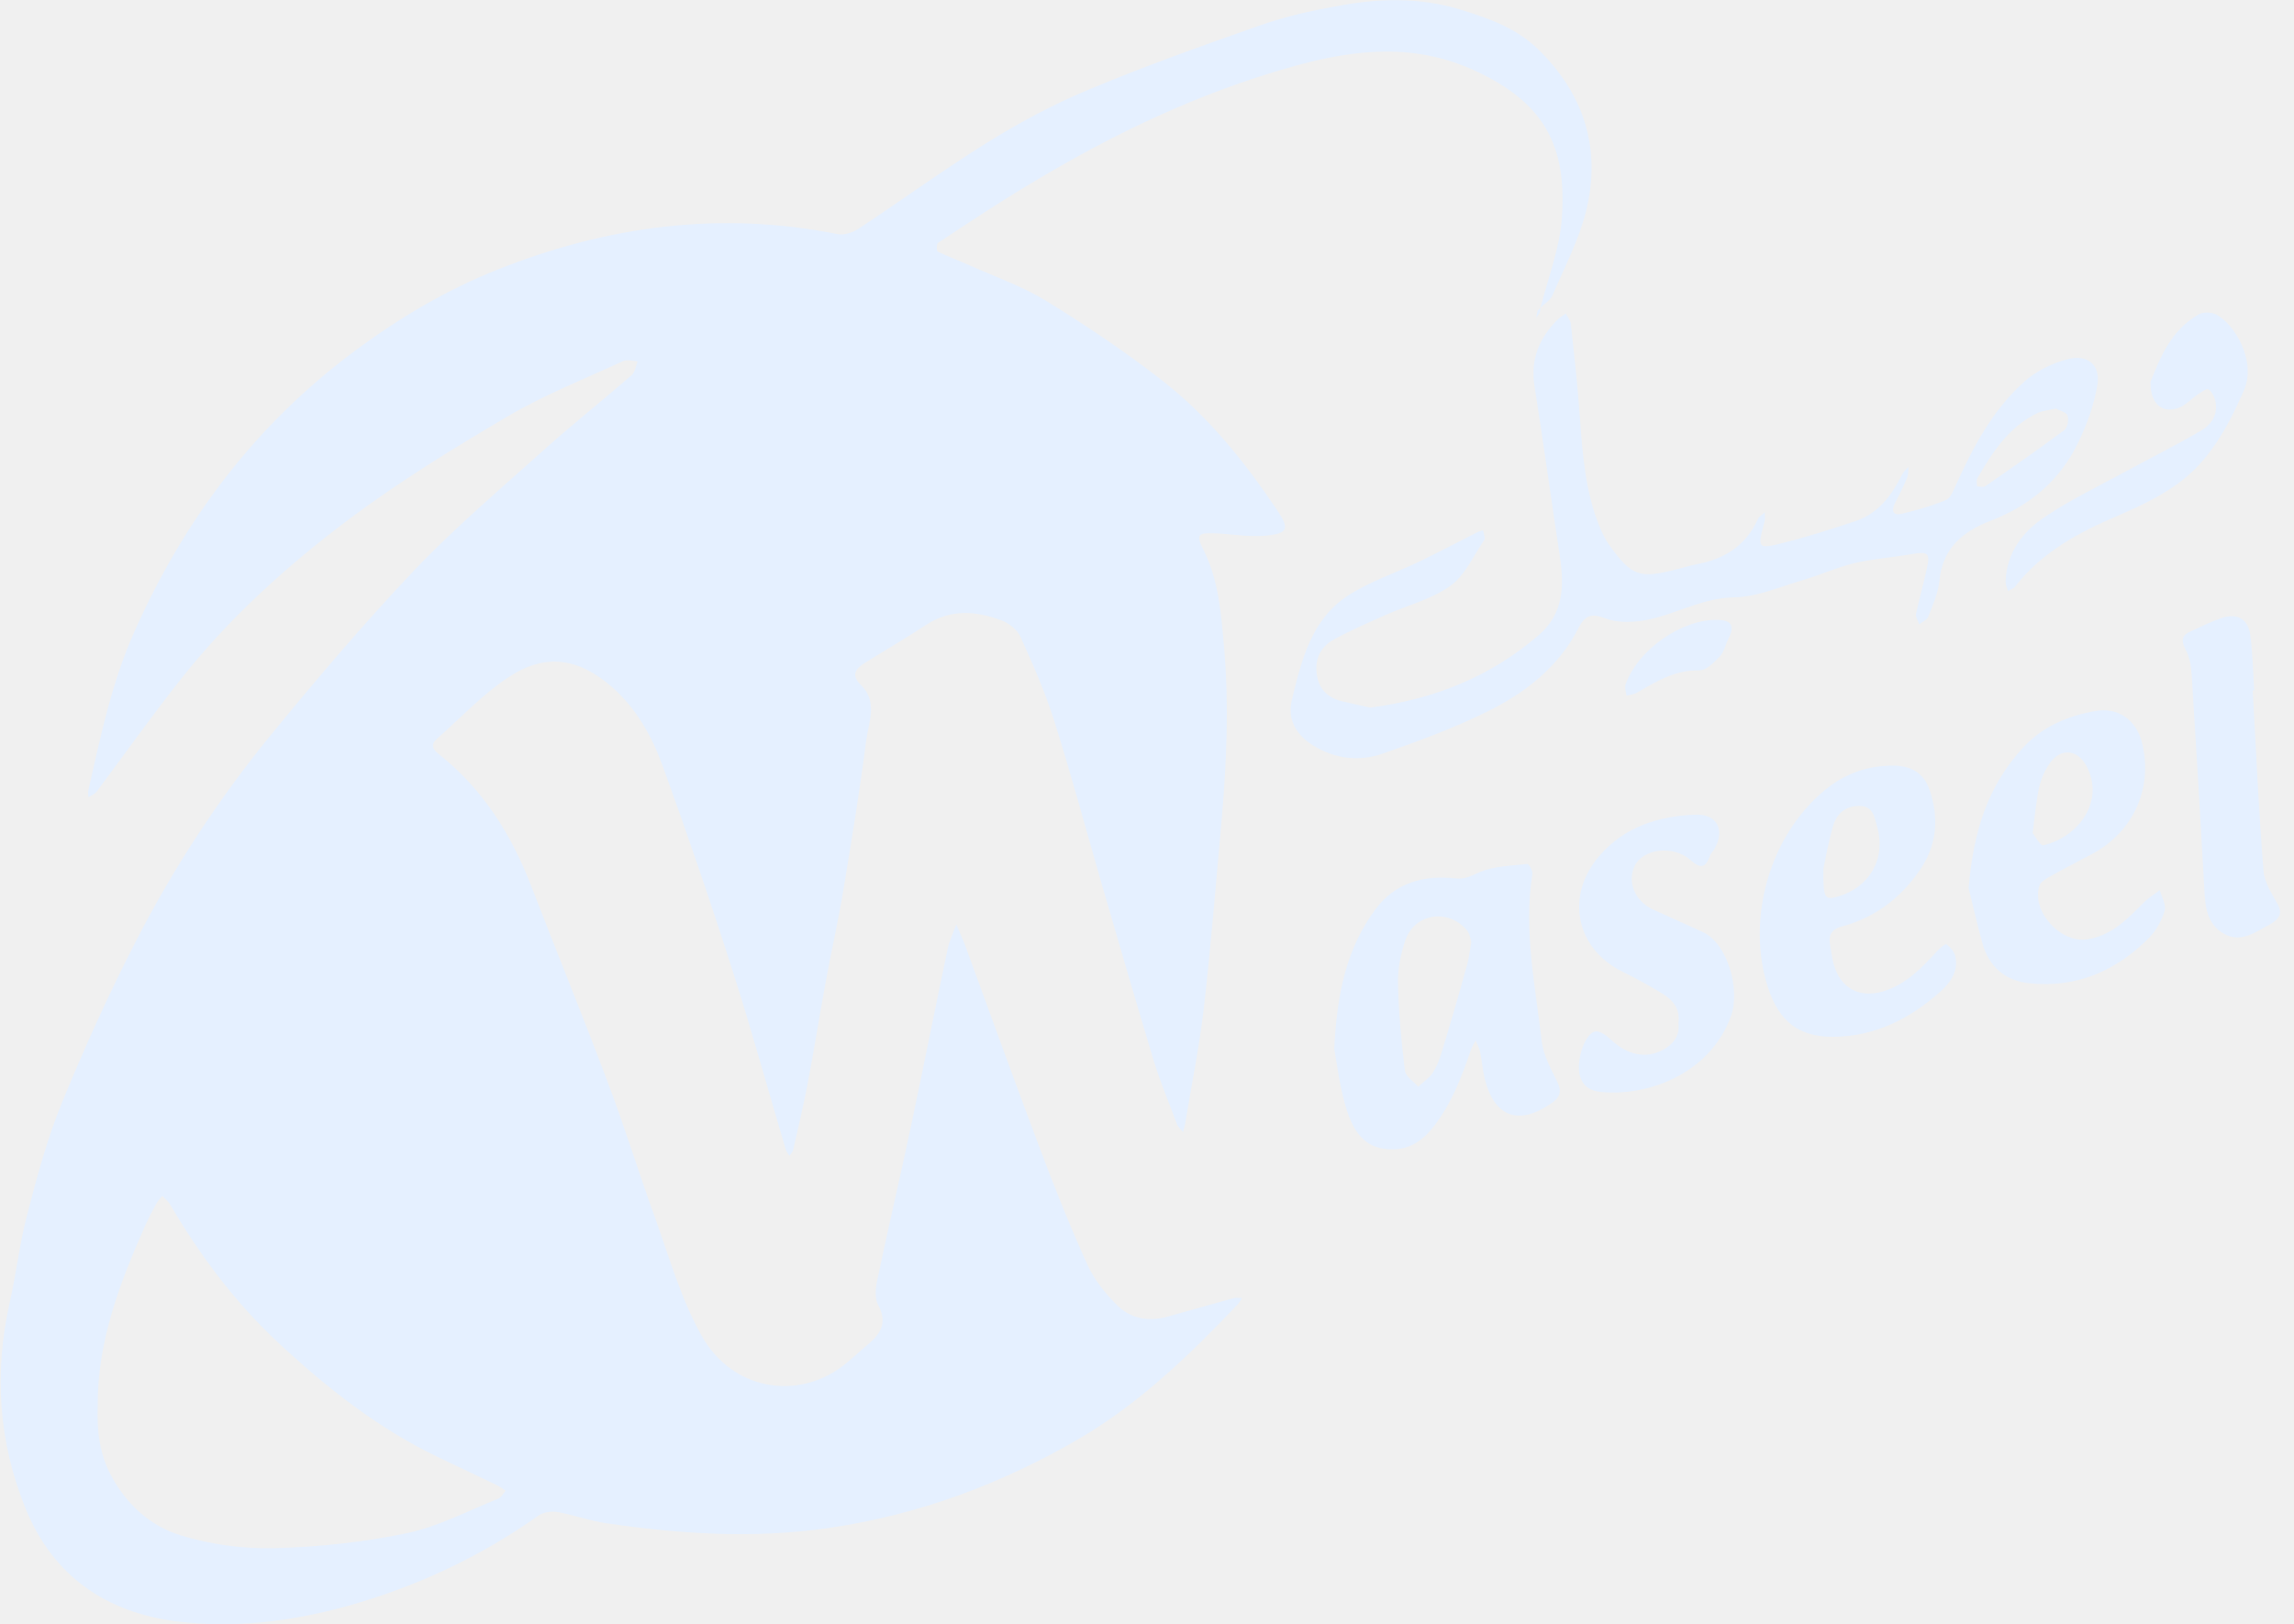
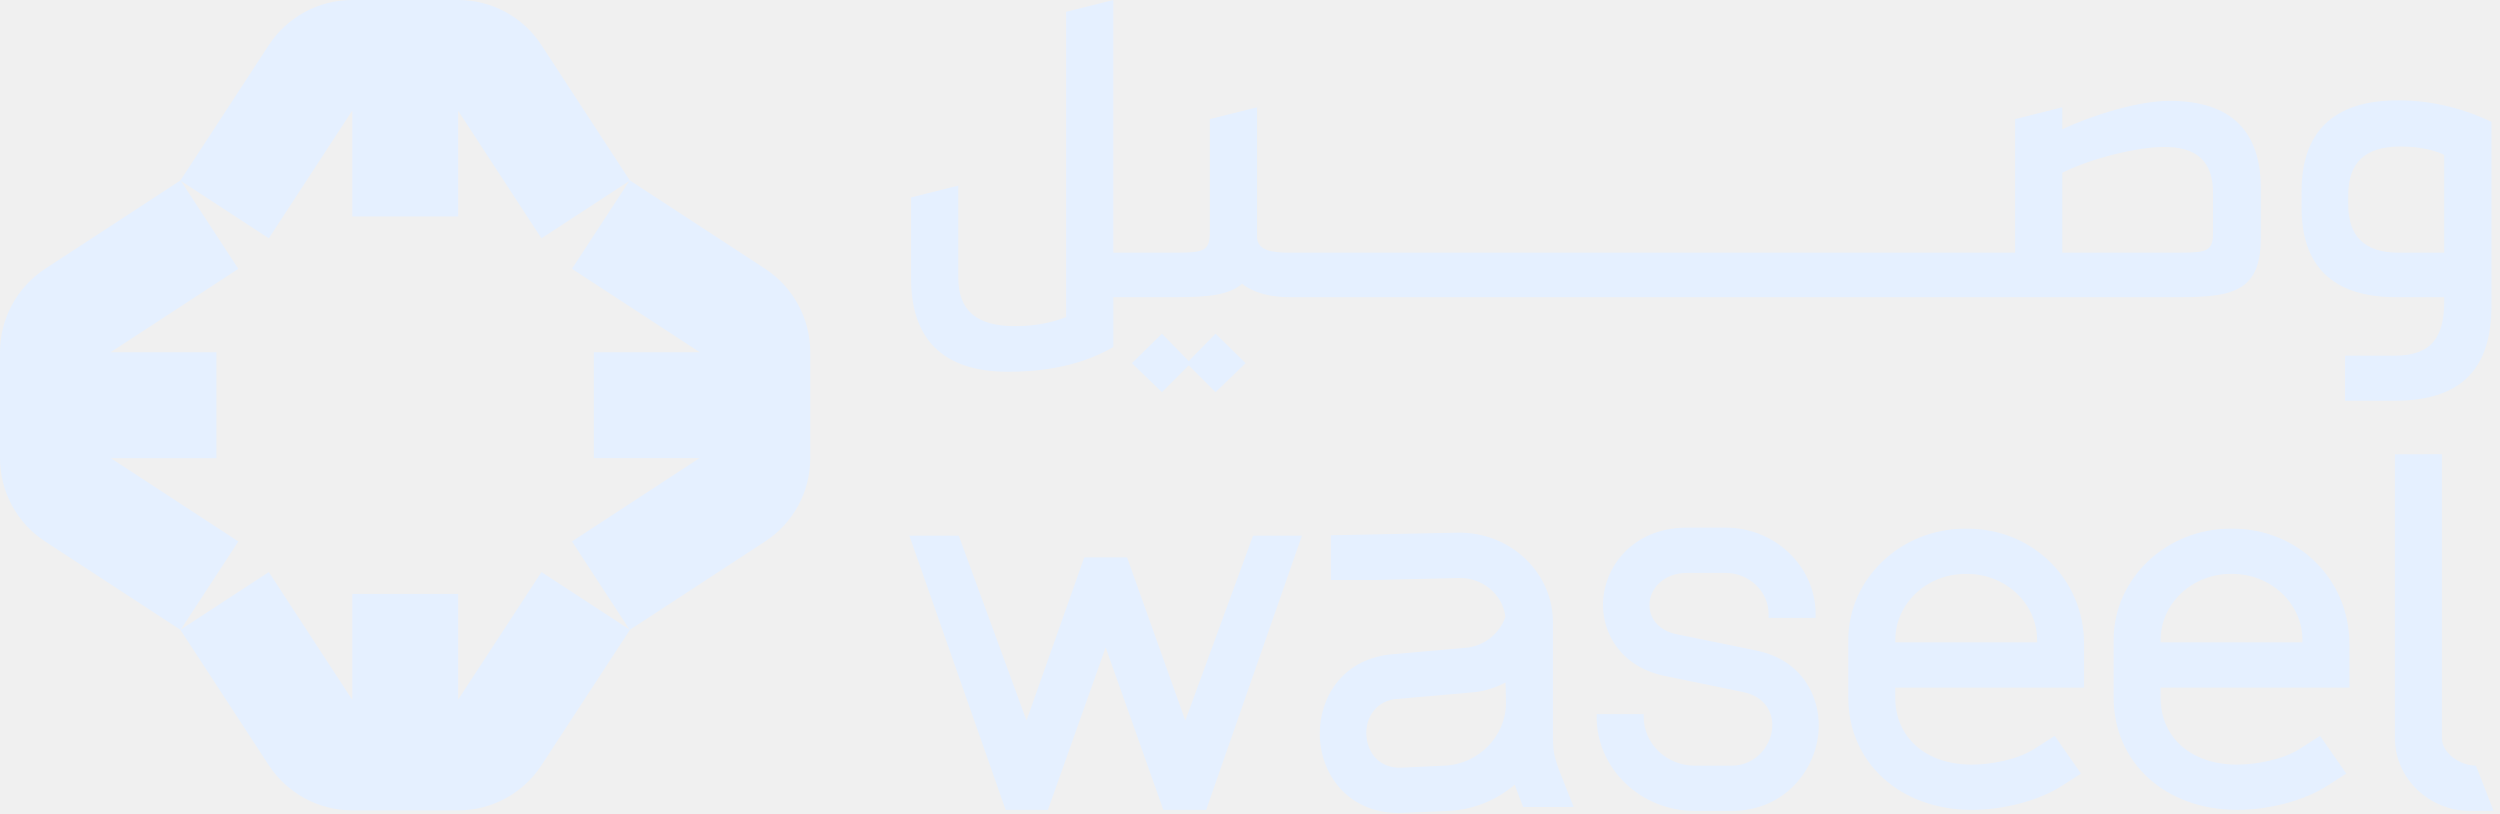
- <svg xmlns="http://www.w3.org/2000/svg" width="100%" height="100%" viewBox="0 0 113 80" fill="none">
-   <g clip-path="url(#clip0_2792_2834)">
-     <path d="M75.883 15.165C76.253 13.699 76.831 12.232 76.934 10.752C77.201 7.138 76.016 5.05 72.714 3.51C69.722 2.103 66.76 2.414 63.695 3.273C59.074 4.561 54.809 6.605 50.737 9.063C49.197 9.982 47.701 10.974 46.205 11.966C46.131 12.01 46.131 12.366 46.19 12.395C46.723 12.647 47.271 12.854 47.804 13.091C49.063 13.654 50.381 14.113 51.536 14.824C53.506 16.038 55.431 17.327 57.253 18.749C59.519 20.511 61.31 22.747 62.91 25.131C63.532 26.05 63.458 26.287 62.318 26.39C61.488 26.464 60.644 26.301 59.815 26.272C59 26.242 58.911 26.346 59.282 27.086C60.052 28.627 60.155 30.3 60.303 31.973C60.54 34.743 60.422 37.527 60.185 40.296C59.904 43.436 59.652 46.561 59.297 49.685C59.074 51.581 58.689 53.477 58.378 55.357C58.349 55.491 58.304 55.639 58.275 55.772C58.171 55.639 58.038 55.535 57.978 55.387C57.593 54.35 57.164 53.328 56.838 52.277C55.95 49.33 55.091 46.383 54.232 43.421C53.462 40.755 52.751 38.09 51.907 35.439C51.462 34.047 50.87 32.699 50.263 31.366C50.115 31.026 49.7 30.7 49.345 30.567C48.086 30.093 46.827 29.989 45.613 30.789C44.62 31.44 43.599 32.033 42.606 32.655C42.132 32.951 41.91 33.262 42.414 33.751C43.258 34.58 42.784 35.587 42.666 36.49C42.355 38.934 41.955 41.362 41.555 43.776C41.303 45.331 40.948 46.857 40.666 48.412C40.355 50.1 40.089 51.803 39.763 53.491C39.556 54.558 39.304 55.609 39.067 56.66C39.037 56.764 38.948 56.853 38.889 56.942C38.83 56.838 38.741 56.749 38.712 56.646C37.838 53.728 37.038 50.781 36.105 47.879C35.024 44.487 33.869 41.111 32.654 37.764C32.121 36.283 31.336 34.876 30.122 33.825C28.478 32.403 26.849 32.166 25.043 33.365C23.769 34.21 22.688 35.365 21.533 36.387C21.207 36.668 21.296 36.905 21.622 37.157C23.769 38.86 25.176 41.081 26.153 43.614C27.397 46.842 28.715 50.056 29.93 53.299C30.774 55.52 31.47 57.801 32.284 60.037C32.98 61.977 33.528 63.947 34.55 65.783C36.061 68.493 39.245 68.997 41.496 67.308C41.925 66.983 42.31 66.598 42.725 66.257C43.376 65.724 43.732 65.161 43.258 64.287C43.08 63.962 43.125 63.458 43.214 63.058C43.761 60.437 44.383 57.831 44.931 55.209C45.524 52.395 46.087 49.567 46.679 46.753C46.768 46.338 46.96 45.939 47.108 45.539C47.257 45.894 47.419 46.25 47.553 46.605C48.752 49.878 49.937 53.166 51.166 56.424C51.907 58.408 52.691 60.378 53.565 62.303C53.906 63.058 54.469 63.754 55.076 64.347C55.727 64.969 56.601 65.117 57.505 64.865C58.6 64.554 59.681 64.258 60.777 63.947C60.896 63.917 61.044 63.947 61.177 63.947C61.118 64.05 61.059 64.154 60.985 64.243C58.615 66.731 56.157 69.115 53.18 70.863C49.345 73.099 45.272 74.624 40.814 75.276C37.112 75.809 33.499 75.572 29.855 75.039C29.056 74.92 28.286 74.639 27.486 74.491C27.19 74.432 26.775 74.491 26.538 74.654C23.636 76.712 20.452 78.193 17.031 79.141C14.32 79.882 11.536 80.222 8.752 79.882C5.272 79.452 2.621 77.675 1.259 74.313C-0.074 71.026 -0.296 67.649 0.474 64.184C0.8 62.747 0.963 61.266 1.333 59.859C1.821 57.979 2.325 56.083 3.065 54.291C4.161 51.611 5.361 48.96 6.679 46.398C8.53 42.784 10.752 39.378 13.328 36.224C15.609 33.44 17.934 30.7 20.407 28.093C22.451 25.946 24.746 24.006 26.953 22.021C28.315 20.807 29.737 19.682 31.114 18.482C31.277 18.334 31.322 18.038 31.41 17.801C31.174 17.786 30.892 17.697 30.7 17.786C28.774 18.675 26.79 19.459 24.983 20.526C22.318 22.096 19.667 23.725 17.194 25.576C14.158 27.856 11.329 30.404 8.96 33.395C7.508 35.217 6.161 37.127 4.754 39.008C4.665 39.126 4.487 39.185 4.354 39.274C4.354 39.156 4.324 39.037 4.354 38.919C4.961 36.253 5.509 33.588 6.634 31.085C9.078 25.591 12.588 20.926 17.445 17.312C19.652 15.668 21.992 14.276 24.539 13.269C29.944 11.122 35.513 10.381 41.273 11.537C41.57 11.596 41.984 11.463 42.266 11.285C44.398 9.878 46.472 8.367 48.634 7.02C50.233 6.027 51.921 5.124 53.669 4.398C56.394 3.258 59.178 2.266 61.962 1.288C63.206 0.844 64.524 0.533 65.827 0.311C67.856 -0.089 69.9 -0.148 71.944 0.474C73.336 0.903 74.668 1.377 75.72 2.384C78.016 4.591 78.889 7.301 78.134 10.381C77.778 11.818 77.068 13.165 76.475 14.543C76.372 14.795 76.075 14.957 75.883 15.165C75.883 15.165 75.868 15.15 75.883 15.165ZM4.813 69.234C4.769 70.448 4.887 71.618 5.494 72.729C6.264 74.15 7.434 75.187 8.885 75.631C10.366 76.09 11.995 76.312 13.55 76.268C15.727 76.209 17.934 75.972 20.052 75.528C21.592 75.202 23.043 74.432 24.524 73.839C24.687 73.78 24.791 73.573 24.909 73.439C24.776 73.351 24.643 73.247 24.494 73.173C23.547 72.714 22.584 72.27 21.636 71.811C18.645 70.389 16.083 68.36 13.684 66.124C11.566 64.139 9.848 61.844 8.382 59.341C8.293 59.178 8.13 59.06 7.997 58.912C7.878 59.06 7.745 59.193 7.671 59.356C7.479 59.696 7.301 60.052 7.138 60.407C5.894 63.221 4.798 66.079 4.813 69.234Z" fill="#E5F0FF" />
-     <path d="M67.501 34.861C70.715 34.432 73.469 33.306 75.824 31.263C77.008 30.226 77.053 28.893 76.846 27.471C76.416 24.658 76.031 21.829 75.587 19.015C75.379 17.697 75.824 16.646 76.727 15.742C76.846 15.624 76.994 15.55 77.127 15.446C77.216 15.609 77.349 15.772 77.379 15.95C77.542 17.49 77.719 19.03 77.823 20.57C77.956 22.392 78.09 24.213 78.786 25.931C78.919 26.242 79.067 26.568 79.26 26.835C80.385 28.404 80.755 28.523 82.636 28.034C82.947 27.96 83.258 27.857 83.569 27.797C84.946 27.546 85.998 26.879 86.59 25.576C86.649 25.443 86.812 25.354 86.931 25.235C86.931 25.398 86.96 25.561 86.916 25.709C86.561 27.027 86.561 27.072 87.893 26.731C89.078 26.435 90.248 26.05 91.418 25.665C92.543 25.28 93.195 24.391 93.699 23.369C93.773 23.221 93.906 23.117 94.01 22.999C93.995 23.177 94.01 23.369 93.95 23.517C93.773 23.947 93.565 24.361 93.343 24.791C93.151 25.176 93.254 25.413 93.684 25.309C94.424 25.132 95.165 24.924 95.861 24.628C96.083 24.539 96.216 24.169 96.335 23.917C97.194 22.022 98.156 20.185 99.726 18.793C100.304 18.275 101.089 17.89 101.844 17.697C102.851 17.431 103.488 17.994 103.31 19C103.147 19.948 102.806 20.896 102.392 21.755C101.503 23.636 100.022 24.895 98.067 25.65C96.72 26.168 95.683 26.983 95.535 28.612C95.476 29.204 95.209 29.797 94.987 30.374C94.928 30.537 94.691 30.626 94.543 30.759C94.484 30.581 94.35 30.404 94.38 30.241C94.543 29.5 94.75 28.76 94.913 28.019C95.091 27.249 94.972 27.16 94.187 27.294C93.24 27.457 92.277 27.531 91.359 27.738C90.5 27.945 89.685 28.316 88.841 28.567C87.701 28.893 86.561 29.412 85.42 29.426C83.628 29.456 82.162 30.522 80.459 30.626C80.015 30.655 79.526 30.626 79.126 30.478C78.49 30.241 78.119 30.211 77.749 30.952C76.772 32.862 75.113 34.151 73.232 35.069C71.588 35.883 69.841 36.52 68.108 37.127C66.953 37.527 65.768 37.394 64.687 36.727C63.858 36.209 63.399 35.454 63.636 34.476C64.11 32.536 64.584 30.522 66.405 29.337C67.486 28.641 68.745 28.227 69.915 27.664C70.863 27.205 71.796 26.716 72.729 26.242C72.832 26.183 72.951 26.153 73.054 26.124C73.084 26.287 73.173 26.509 73.114 26.598C72.581 27.383 72.166 28.345 71.44 28.863C70.507 29.53 69.308 29.826 68.241 30.3C67.382 30.685 66.523 31.055 65.709 31.5C65.013 31.885 64.732 32.521 64.88 33.321C65.013 34.032 65.487 34.417 66.183 34.565C66.612 34.669 67.116 34.773 67.501 34.861ZM101.281 20.126C100.896 20.215 100.585 20.23 100.333 20.363C98.941 21.044 98.141 22.288 97.401 23.562C97.342 23.666 97.386 23.828 97.386 23.962C97.534 23.962 97.712 24.021 97.801 23.947C99.104 23.044 100.407 22.14 101.681 21.192C101.844 21.074 101.918 20.674 101.844 20.467C101.785 20.304 101.444 20.23 101.281 20.126Z" fill="#E5F0FF" />
-     <path d="M65.724 51.67C65.857 48.9 66.346 46.694 67.752 44.798C68.715 43.495 70.122 43.095 71.692 43.273C72.166 43.332 72.492 43.139 72.891 42.962C73.602 42.666 74.431 42.651 75.231 42.562C75.305 42.547 75.513 42.903 75.483 43.066C75.039 45.835 75.631 48.56 75.942 51.285C76.016 51.966 76.386 52.632 76.697 53.269C76.949 53.773 76.846 54.069 76.401 54.365C74.787 55.476 73.587 55.017 73.128 53.106C73.025 52.677 72.995 52.233 72.906 51.803C72.862 51.611 72.758 51.433 72.684 51.255C72.61 51.418 72.506 51.581 72.447 51.744C71.988 53.091 71.484 54.409 70.581 55.55C69.93 56.364 69.159 56.749 68.138 56.586C67.071 56.423 66.627 55.55 66.346 54.706C65.99 53.58 65.857 52.395 65.724 51.67ZM72.477 46.412C72.432 46.264 72.403 45.998 72.255 45.82C71.322 44.739 69.678 44.991 69.219 46.338C68.996 47.005 68.848 47.73 68.863 48.426C68.893 49.863 69.026 51.3 69.204 52.736C69.234 53.032 69.633 53.269 69.856 53.536C70.092 53.313 70.374 53.136 70.552 52.884C70.744 52.603 70.877 52.277 70.981 51.951C71.41 50.544 71.825 49.137 72.21 47.73C72.343 47.331 72.388 46.916 72.477 46.412Z" fill="#E5F0FF" />
-     <path d="M90.293 51.078C88.619 51.078 87.642 50.337 87.094 48.664C85.998 45.302 87.153 41.185 89.878 38.934C90.87 38.105 92.04 37.69 93.358 37.719C94.187 37.749 94.765 38.105 95.046 38.904C95.535 40.326 95.402 41.674 94.543 42.903C93.595 44.265 92.336 45.213 90.722 45.642C90.263 45.761 90.055 46.042 90.144 46.516C90.204 46.857 90.233 47.197 90.337 47.538C90.677 48.693 91.596 49.182 92.751 48.841C93.891 48.501 94.676 47.671 95.446 46.827C95.565 46.694 95.831 46.487 95.876 46.516C96.053 46.65 96.246 46.857 96.305 47.064C96.498 47.805 96.098 48.382 95.609 48.827C94.084 50.189 92.366 51.063 90.293 51.078ZM89.819 42.799C89.804 44.236 89.878 44.354 90.5 44.176C92.084 43.732 92.914 42.31 92.469 40.741C92.336 40.282 92.292 39.719 91.611 39.704C90.929 39.689 90.47 40.074 90.293 40.696C90.055 41.526 89.907 42.37 89.819 42.799Z" fill="#E5F0FF" />
-     <path d="M96.971 43.762C97.208 40.903 97.949 38.667 99.667 36.816C100.629 35.779 101.873 35.261 103.236 35.024C104.332 34.832 105.22 35.468 105.502 36.55C106.079 38.771 105.117 40.963 103.073 42.059C102.362 42.444 101.651 42.799 100.94 43.199C100.763 43.303 100.526 43.451 100.466 43.614C100.037 44.872 101.488 46.472 102.806 46.279C104.05 46.087 104.835 45.228 105.65 44.413C105.872 44.206 106.138 44.043 106.39 43.85C106.479 44.191 106.716 44.576 106.627 44.872C106.479 45.361 106.198 45.865 105.842 46.22C104.228 47.834 102.288 48.678 99.978 48.441C98.793 48.323 97.978 47.642 97.653 46.472C97.371 45.465 97.149 44.443 96.971 43.762ZM100.126 41.037C100.244 41.185 100.511 41.673 100.644 41.644C102.347 41.259 103.71 39.497 102.777 37.734C102.347 36.934 101.548 36.831 101 37.556C100.748 37.897 100.555 38.327 100.452 38.756C100.304 39.437 100.244 40.118 100.126 41.037Z" fill="#E5F0FF" />
-     <path d="M82.68 50.396C82.769 49.73 82.429 49.271 81.881 48.945C81.244 48.56 80.607 48.204 79.941 47.879C77.63 46.753 77.083 44.147 78.771 42.177C80.015 40.726 81.688 40.207 83.51 40.133C84.591 40.089 84.991 40.903 84.443 41.836C84.383 41.94 84.28 42.029 84.236 42.147C84.028 42.74 83.791 42.829 83.273 42.37C82.414 41.614 80.933 41.807 80.518 42.666C80.148 43.451 80.533 44.384 81.407 44.798C82.236 45.183 83.066 45.539 83.895 45.924C85.094 46.486 85.731 48.723 85.272 50.041C84.221 52.973 81.037 54.039 78.815 53.788C78.193 53.714 77.838 53.373 77.779 52.736C77.719 51.981 78.134 50.87 78.593 50.811C78.83 50.781 79.156 51.033 79.363 51.225C80.163 51.981 81.081 52.173 81.925 51.714C82.429 51.433 82.754 51.033 82.68 50.396Z" fill="#E5F0FF" />
-     <path d="M110.966 34.017C111.129 36.979 111.263 39.956 111.499 42.918C111.544 43.465 111.899 44.014 112.181 44.517C112.418 44.932 112.329 45.198 111.959 45.45C111.914 45.48 111.87 45.509 111.84 45.524C111.129 45.894 110.418 46.472 109.574 46.013C108.7 45.539 108.626 44.665 108.582 43.776C108.389 40.267 108.182 36.757 107.96 33.247C107.93 32.818 107.856 32.344 107.649 31.974C107.412 31.529 107.501 31.277 107.916 31.1C108.434 30.863 108.937 30.611 109.471 30.433C110.226 30.196 110.744 30.507 110.848 31.292C110.966 32.196 110.981 33.099 111.04 34.002C111.011 34.017 110.981 34.017 110.966 34.017Z" fill="#E5F0FF" />
-     <path d="M105.931 18.823C106.39 17.653 106.923 16.276 108.301 15.491C108.523 15.357 108.952 15.372 109.189 15.505C110.078 15.979 111.159 17.786 110.537 19.223C109.752 21.015 108.849 22.703 107.234 23.858C106.361 24.48 105.368 24.954 104.376 25.383C102.421 26.212 100.585 27.19 99.267 28.893C99.193 28.997 99.03 29.041 98.912 29.115C98.867 28.967 98.793 28.804 98.793 28.656C98.837 27.22 99.652 26.168 100.763 25.442C102.021 24.598 103.413 23.932 104.746 23.206C105.976 22.54 107.219 21.918 108.434 21.207C108.937 20.911 109.263 20.407 109.13 19.77C109.085 19.548 108.952 19.297 108.789 19.178C108.7 19.119 108.419 19.326 108.241 19.445C107.96 19.637 107.723 19.904 107.412 20.052C106.583 20.422 105.916 19.963 105.931 18.823Z" fill="#E5F0FF" />
-     <path d="M84.606 30.537C85.302 30.552 85.465 30.833 85.139 31.47C84.991 31.751 84.931 32.107 84.724 32.329C84.443 32.625 84.043 33.04 83.702 33.025C82.517 32.995 81.584 33.573 80.637 34.121C80.489 34.209 80.296 34.224 80.118 34.269C80.103 34.091 80.015 33.884 80.074 33.721C80.666 32.018 82.843 30.492 84.606 30.537Z" fill="#E5F0FF" />
-     <path d="M75.868 15.15C75.868 15.224 75.883 15.298 75.853 15.372C75.809 15.476 75.735 15.565 75.675 15.653C75.69 15.55 75.705 15.431 75.735 15.328C75.764 15.268 75.838 15.224 75.868 15.15C75.868 15.15 75.883 15.165 75.868 15.15Z" fill="#E5F0FF" />
-   </g>
-   <defs>
-     <clipPath id="clip0_2792_2834">
-       <rect width="112.299" height="80" fill="white" />
-     </clipPath>
-   </defs>
+ <svg xmlns="http://www.w3.org/2000/svg" width="123" height="40" viewBox="0 0 123 40" fill="none">
+   <path d="M58.318 35.45L55.451 27.425H53.345L50.504 35.448L47.203 26.442L47.172 26.355H44.74L49.477 39.846H51.558L54.398 31.854L57.237 39.846H59.344L64.055 26.355H61.65L58.318 35.45Z" fill="#E5F0FF" />
+   <path d="M76.406 36.26V30.64C76.406 29.468 75.941 28.366 75.094 27.537C74.206 26.666 72.981 26.18 71.704 26.208L65.477 26.336V28.536H67.662L71.787 28.437C72.938 28.416 73.934 29.245 74.064 30.336L74.049 30.398C73.755 31.17 73.085 31.716 72.266 31.855L68.343 32.204C65.987 32.492 64.932 34.363 64.932 36.089C64.932 38.033 66.27 40 68.832 40L71.193 39.901C72.427 39.855 73.575 39.408 74.525 38.606C74.613 38.858 74.725 39.147 74.849 39.471L74.938 39.703H77.427L77.076 38.824C76.495 37.37 76.406 37.148 76.406 36.26ZM74.093 34.593C74.093 36.219 72.741 37.599 71.08 37.67L68.953 37.769C68.463 37.789 68.04 37.643 67.734 37.347C67.408 37.034 67.221 36.566 67.221 36.06C67.221 35.406 67.58 34.579 68.58 34.402L72.582 34.052C73.103 33.987 73.603 33.827 74.071 33.576C74.073 33.716 74.078 33.856 74.082 33.995C74.087 34.199 74.093 34.399 74.093 34.593Z" fill="#E5F0FF" />
+   <path d="M86.396 32.004L82.502 31.207C81.54 31.018 81.132 30.34 81.155 29.745C81.155 28.979 81.844 28.187 82.996 28.187H84.89C86.063 28.187 87.016 29.098 87.016 30.218V30.4H89.329V30.218C89.329 27.87 87.337 25.959 84.889 25.959H82.995C80.313 25.959 78.867 27.923 78.867 29.771C78.867 31.086 79.663 32.788 81.904 33.256L85.77 34.053C86.663 34.236 87.197 34.847 87.197 35.689C87.197 36.646 86.394 37.671 85.201 37.671H83.385C81.998 37.671 80.869 36.593 80.869 35.267V35.136H78.555V35.267C78.555 37.821 80.722 39.898 83.384 39.898H85.2C87.847 39.898 89.456 37.785 89.483 35.741C89.509 34.311 88.715 32.475 86.396 32.004Z" fill="#E5F0FF" />
+   <path d="M96.777 26.009H96.699C93.521 26.009 90.936 28.466 90.936 31.486V34.32C90.936 37.523 93.49 39.846 97.01 39.846C98.578 39.846 100.306 39.39 101.414 38.681L102.385 38.061L101.093 36.204L100.128 36.821C99.29 37.373 97.958 37.619 97.008 37.619C94.759 37.619 93.247 36.293 93.247 34.32V33.83H102.537V31.684C102.539 28.502 100.008 26.009 96.777 26.009ZM96.699 28.236H96.777C98.678 28.236 100.226 29.695 100.226 31.486V31.604H93.25V31.486C93.25 29.693 94.796 28.236 96.699 28.236Z" fill="#E5F0FF" />
+   <path d="M109.831 26.009H109.753C106.575 26.009 103.99 28.466 103.99 31.486V34.32C103.99 37.523 106.544 39.846 110.063 39.846C111.632 39.846 113.36 39.39 114.468 38.681L115.439 38.061L114.147 36.204L113.182 36.821C112.344 37.373 111.012 37.619 110.062 37.619C107.813 37.619 106.301 36.293 106.301 34.32V33.83H115.591V31.684C115.593 28.502 113.061 26.009 109.831 26.009ZM109.751 28.236H109.829C111.731 28.236 113.279 29.695 113.279 31.486V31.604H106.302V31.486C106.302 29.693 107.85 28.236 109.751 28.236Z" fill="#E5F0FF" />
+   <path d="M121.816 37.67C121.045 37.67 120.142 37.06 120.142 36.309V22.346L117.83 22.352V36.311C117.83 38.289 119.495 39.898 121.543 39.898H122.687L121.816 37.67Z" fill="#E5F0FF" />
+   <path d="M17.333 5.437V10.65H22.542V5.452L26.639 11.726L30.991 8.883L26.637 2.216C25.734 0.833 24.194 0 22.541 0H22.531H17.331C15.674 0 14.127 0.837 13.221 2.225L8.873 8.883L13.225 11.726L17.333 5.437Z" fill="#E5F0FF" />
+   <path d="M37.64 13.221L30.982 8.873L28.14 13.225L34.429 17.331H29.217V22.541H34.413L28.14 26.638L30.982 30.989L37.649 26.635C39.032 25.733 39.865 24.193 39.865 22.54V22.53V17.33C39.865 15.674 39.028 14.129 37.64 13.221Z" fill="#E5F0FF" />
+   <path d="M22.542 34.418V29.222H17.333V34.434L13.226 28.145L8.874 30.987L13.222 37.645C14.129 39.033 15.675 39.87 17.333 39.87H22.532H22.542C24.194 39.87 25.734 39.037 26.638 37.654L30.992 30.987L26.64 28.145L22.542 34.418Z" fill="#E5F0FF" />
+   <path d="M5.452 22.542H10.648V17.333H5.436L11.726 13.226L8.883 8.874L2.225 13.222C0.837 14.129 0 15.675 0 17.333V22.532V22.542C0 24.194 0.833 25.734 2.216 26.638L8.883 30.992L11.726 26.64L5.452 22.542Z" fill="#E5F0FF" />
+   <path d="M58.485 17.764L57.166 16.418L55.687 17.869L57.166 19.295L58.485 17.975L59.805 19.295L61.283 17.869L59.805 16.418L58.485 17.764Z" fill="#E5F0FF" />
+   <path d="M106.744 4.962C105.187 4.962 102.917 5.675 101.465 6.361V5.279L99.143 5.86V12.432H95.976H93.337H90.699H89.815H87.177H84.537H81.898H79.26H76.621H73.983H71.345H68.707H66.068H63.43C62.586 12.432 61.846 12.327 61.846 11.64V5.279L59.524 5.86V11.428C59.524 12.326 59.233 12.431 57.941 12.431H56.358H56.357H54.775V0L52.452 0.581V15.599C51.925 15.811 51.081 16.047 49.945 16.047C48.045 16.047 47.147 15.282 47.147 13.646V9.132L44.825 9.712V13.698C44.825 16.627 46.329 18.291 49.602 18.291C52.505 18.291 54.063 17.473 54.776 17.076V14.621H56.358H56.359H57.942C59.42 14.621 60.476 14.516 61.109 13.961C61.715 14.437 62.56 14.621 63.431 14.621H66.071H68.709H71.347H73.986H76.624H79.262H81.9H84.54H87.179H89.818H90.702H93.34H95.978H107.327C109.967 14.621 111.233 14.252 111.233 11.692V9.264C111.232 6.52 109.833 4.962 106.744 4.962ZM108.882 11.428C108.882 12.326 108.619 12.431 107.325 12.431H101.465V8.499C102.943 7.76 105.213 7.233 106.427 7.233C108.116 7.207 108.882 7.972 108.882 9.502V11.428Z" fill="#E5F0FF" />
+   <path d="M117.988 4.936C114.768 4.936 113.237 6.52 113.237 9.423V10.214C113.237 13.038 114.715 14.621 117.882 14.621H120.257V14.833C120.257 16.522 119.677 17.498 117.83 17.498H115.375V19.716H117.83C121.182 19.716 122.58 18.053 122.58 15.045V5.992C121.419 5.438 119.835 4.936 117.988 4.936ZM120.257 12.432H118.014C116.298 12.432 115.533 11.588 115.533 10.057V9.608C115.533 7.998 116.351 7.207 118.119 7.207C119.201 7.207 119.994 7.47 120.257 7.629V12.432Z" fill="#E5F0FF" />
</svg>
